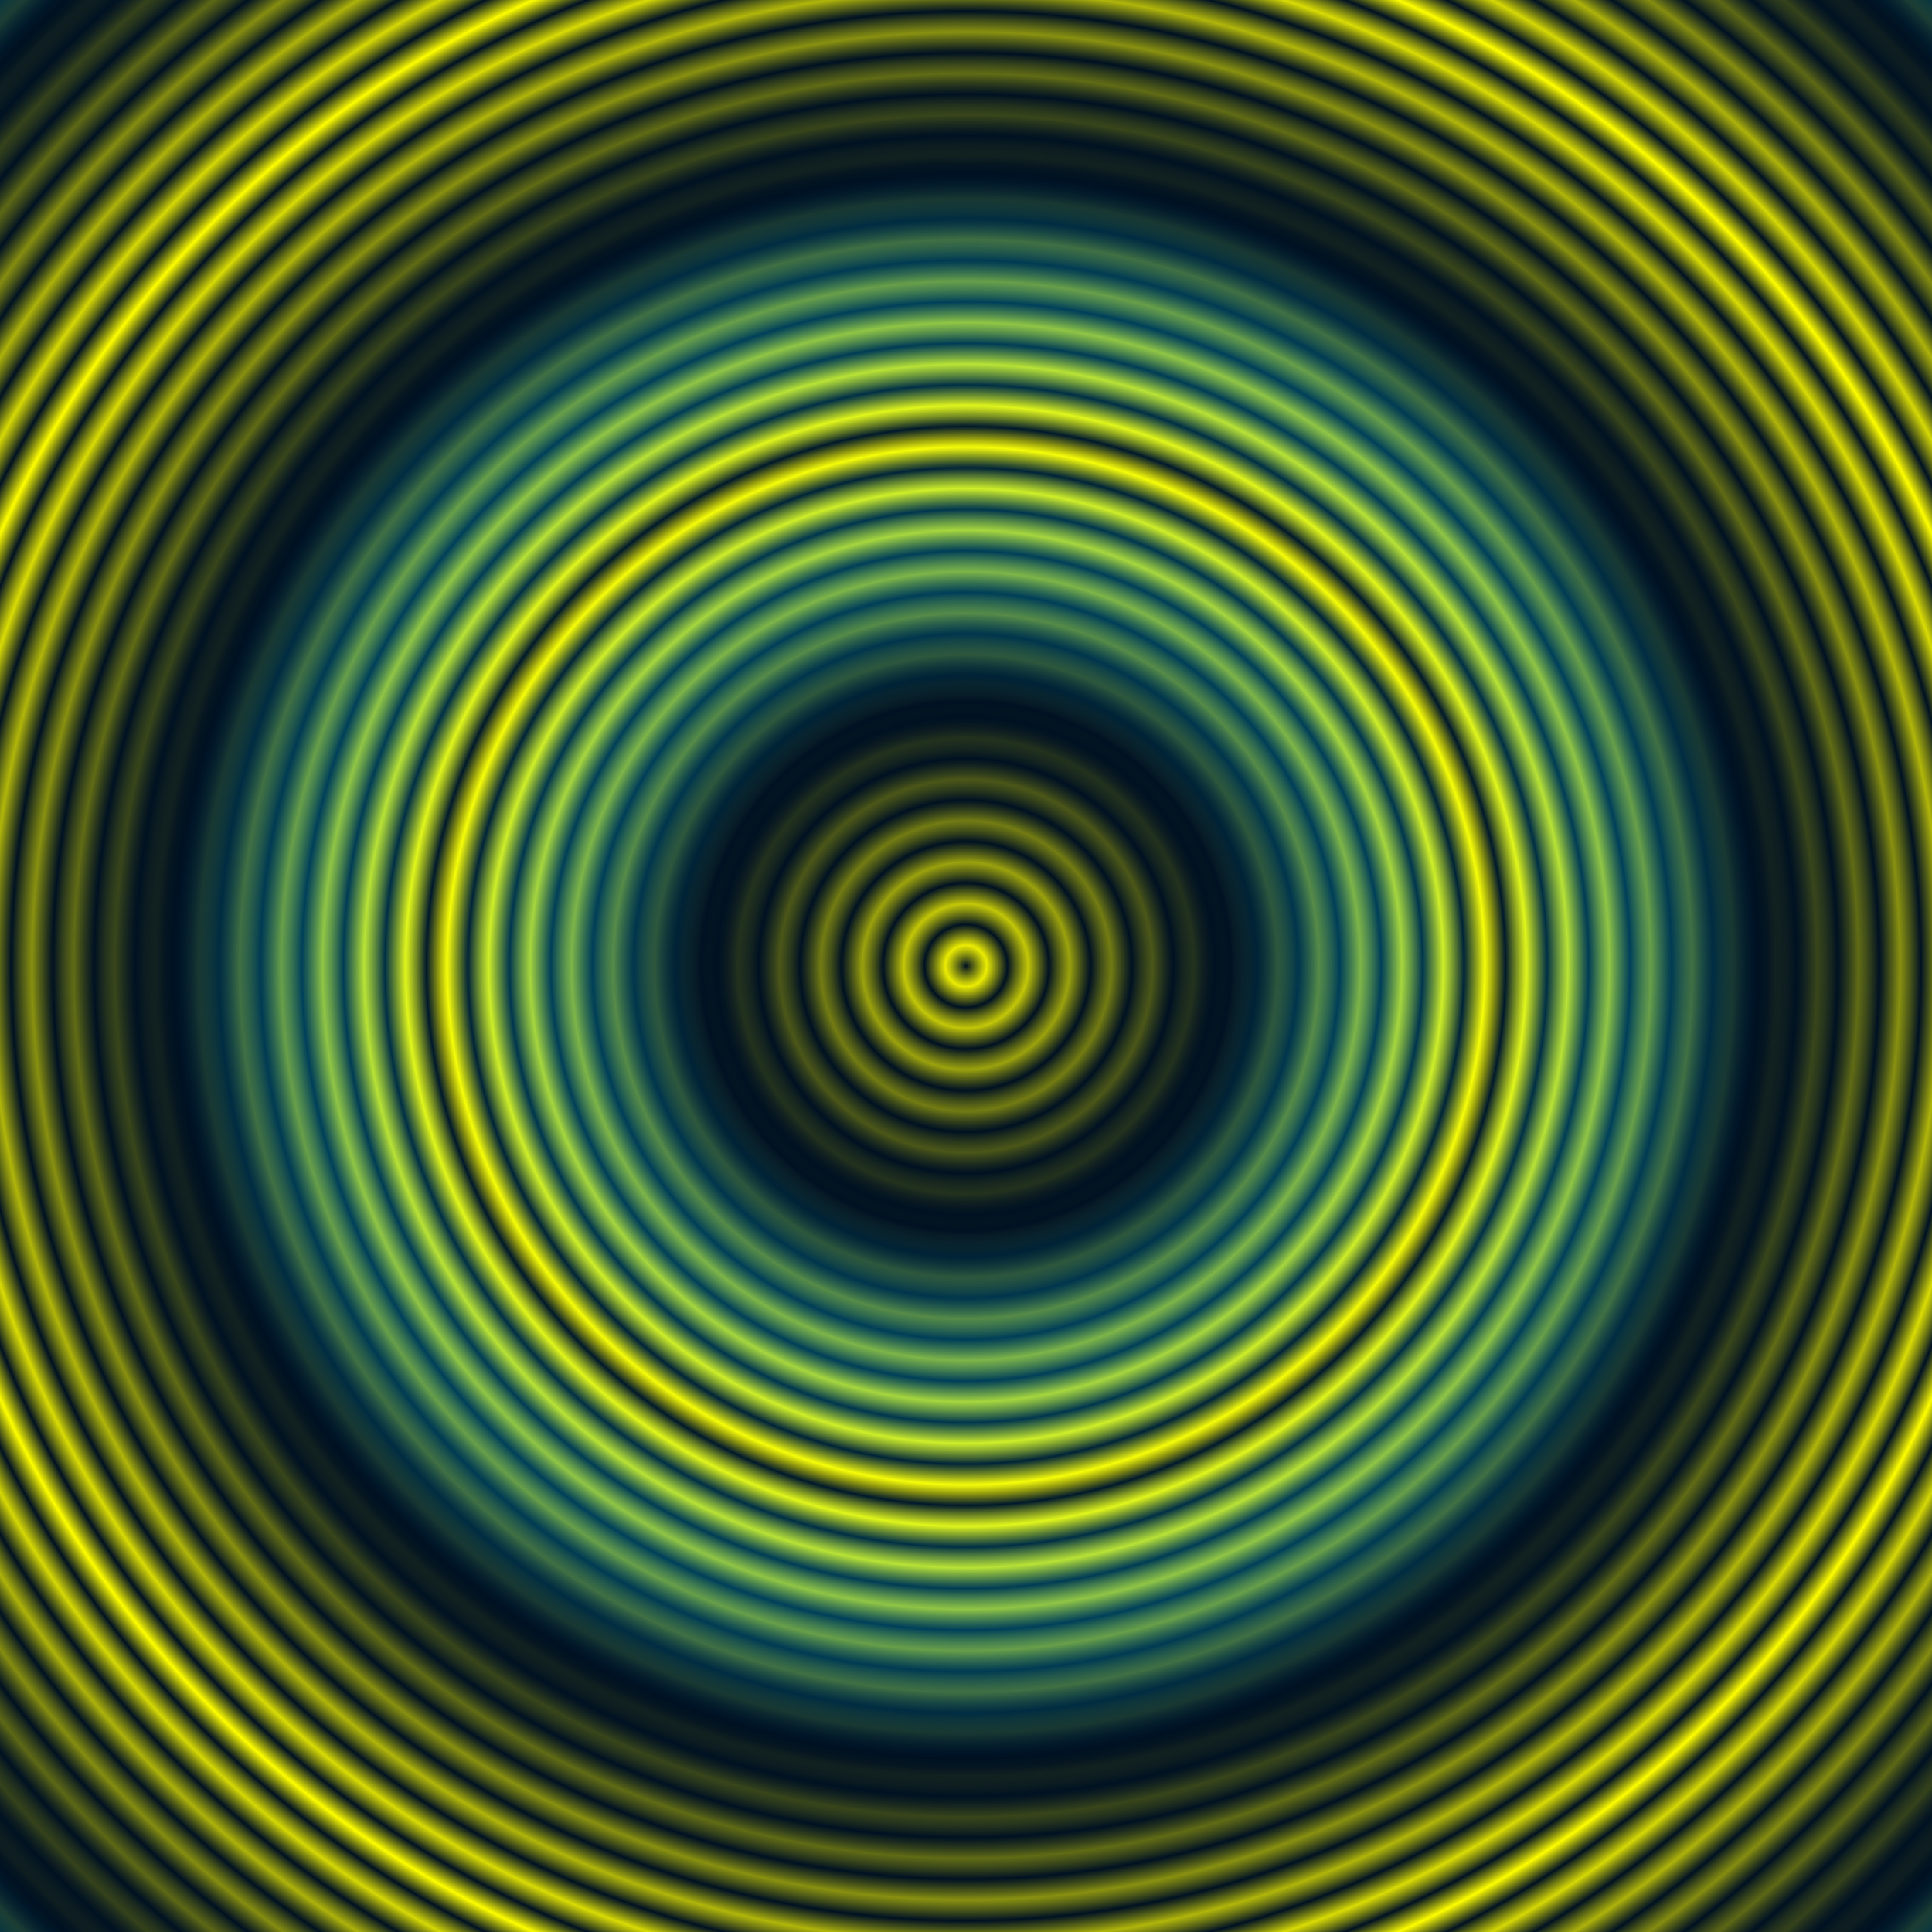
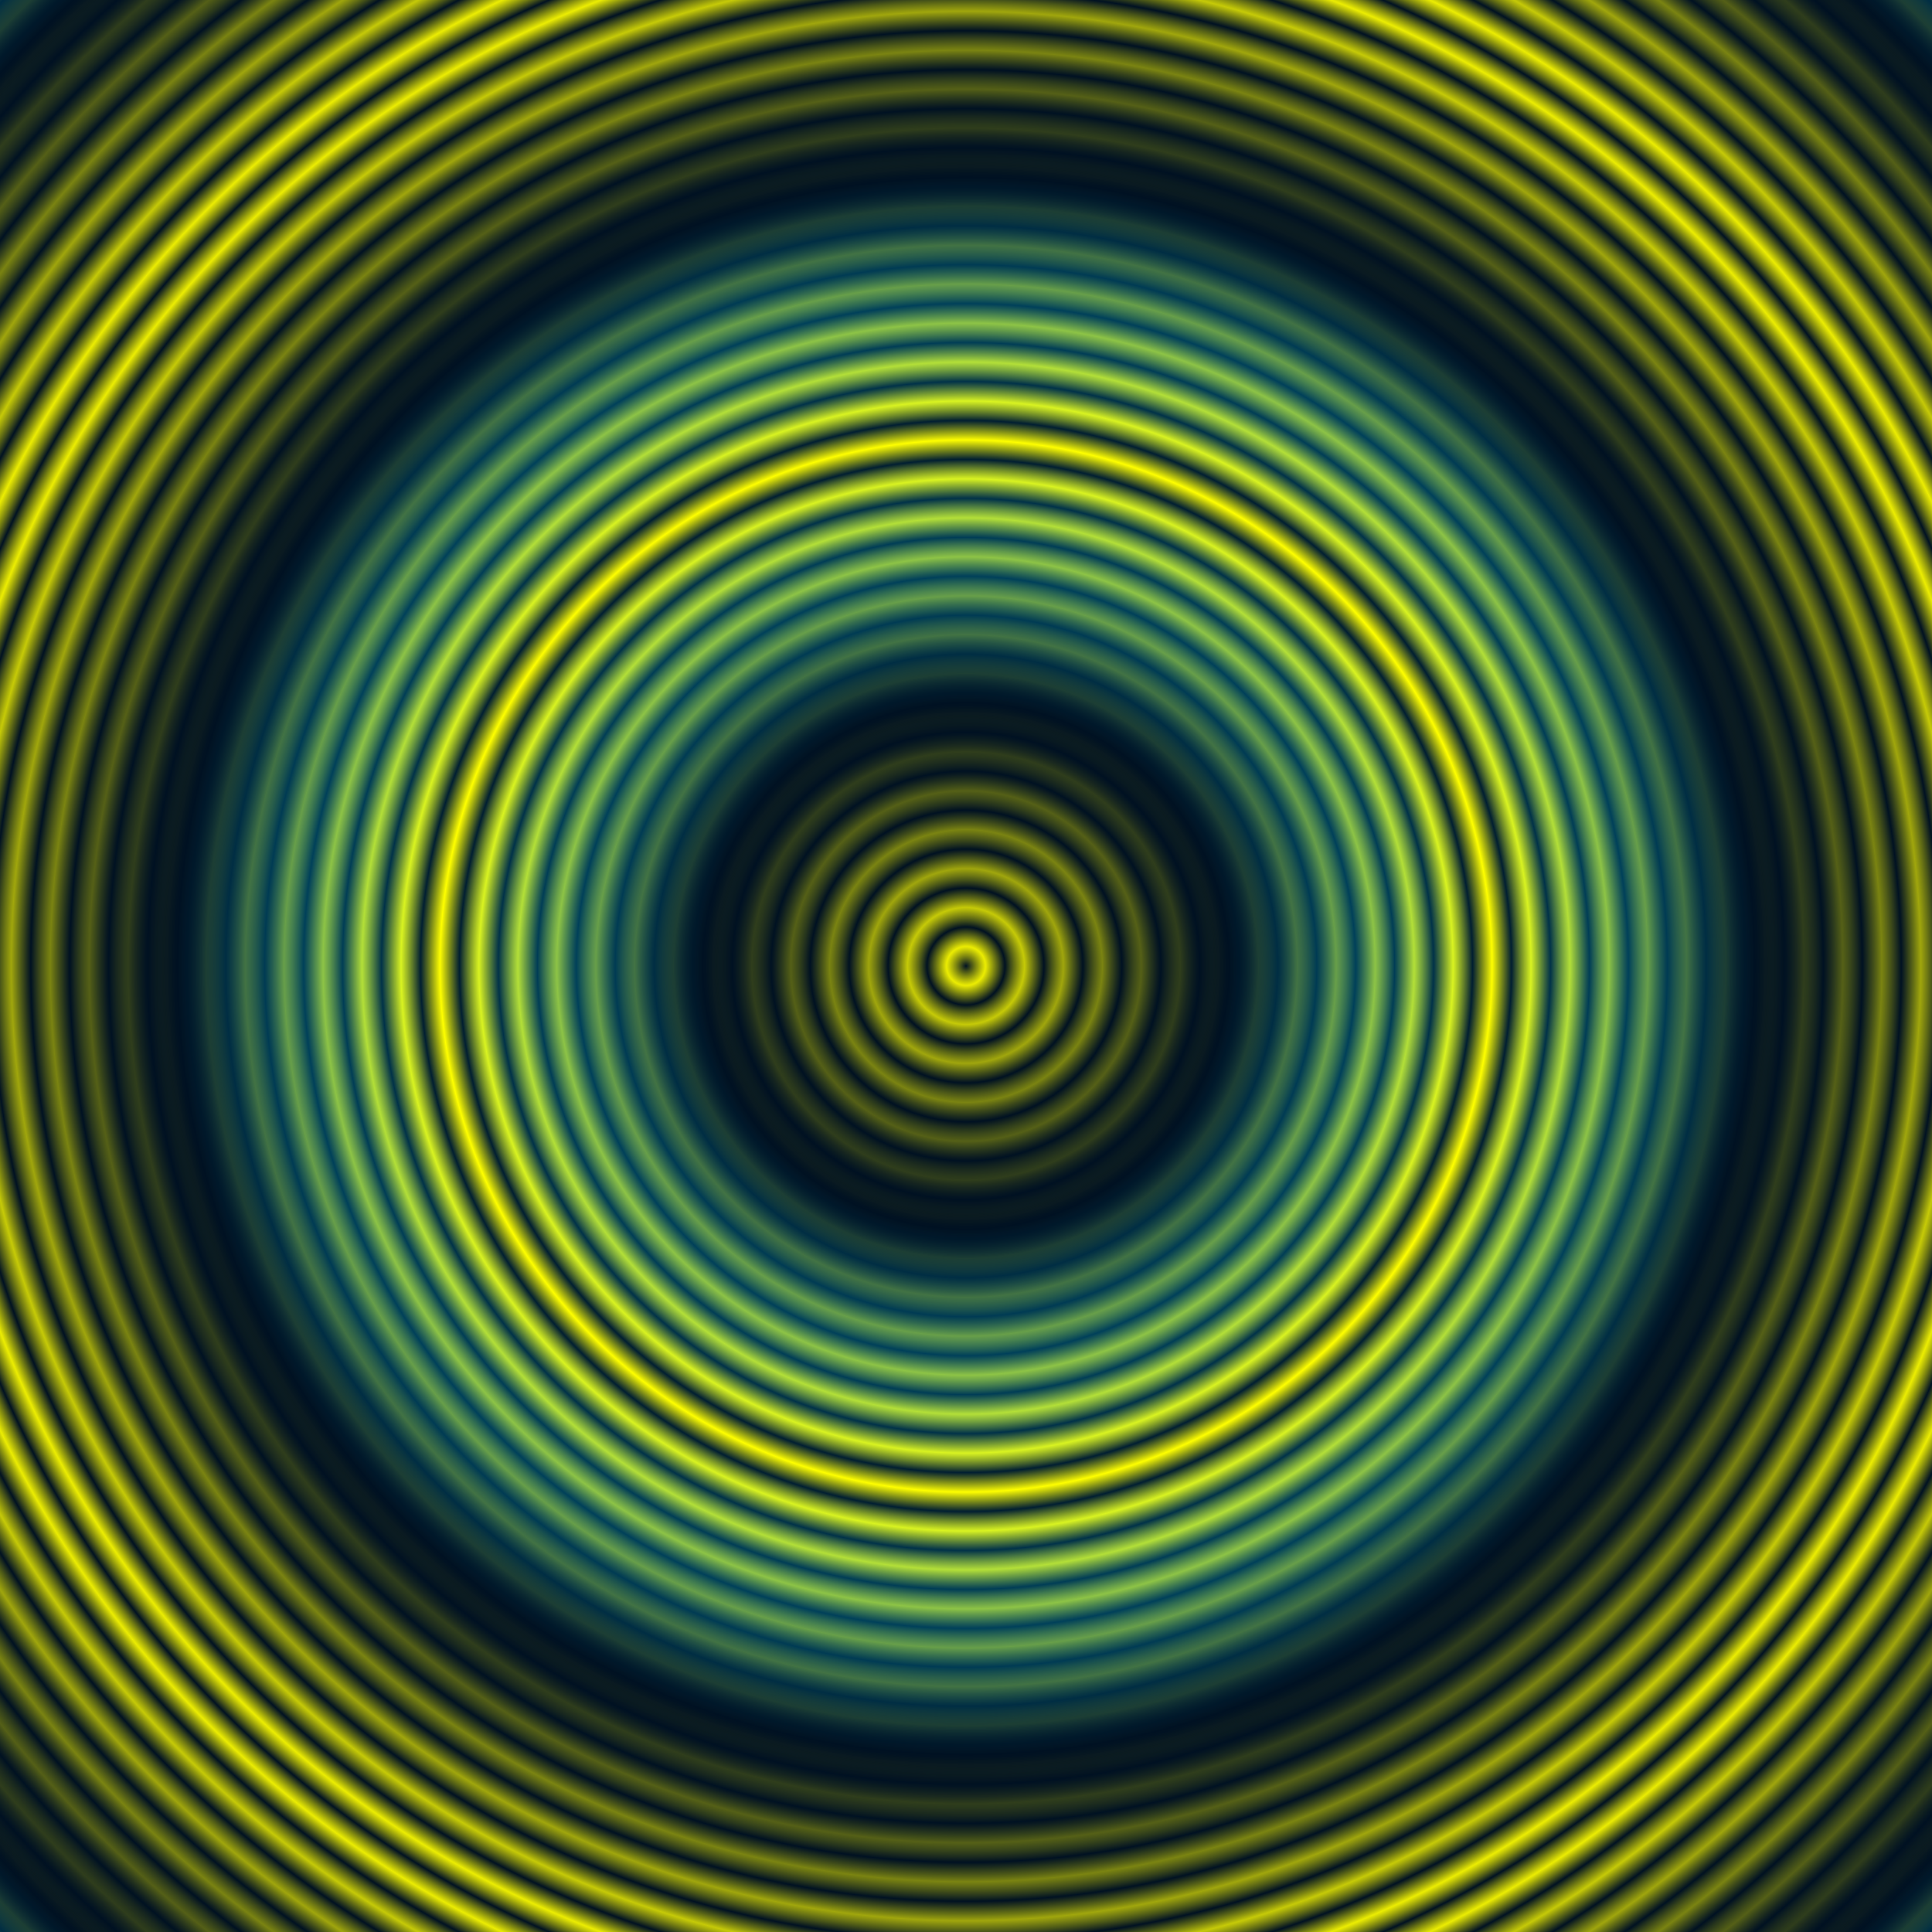
- <svg xmlns="http://www.w3.org/2000/svg" xmlns:xlink="http://www.w3.org/1999/xlink" width="512" height="512" viewBox="0 0 512 512" version="1.1">
+ <svg xmlns="http://www.w3.org/2000/svg" xmlns:xlink="http://www.w3.org/1999/xlink" width="100%" height="100%" viewBox="0 0 1000 1000" preserveAspectRatio="xMidYMid meet">
  <defs>
    <linearGradient id="linearGradient7">
      <stop offset="0.0" style="stop-color:#001122;stop-opacity:1" />
      <stop offset="0.5" style="stop-color:#ffff00;stop-opacity:1" />
      <stop offset="1.0" style="stop-color:#001122;stop-opacity:1" />
    </linearGradient>
    <linearGradient id="linearGradient6">
      <stop offset="0.00" style="stop-color:#001122;stop-opacity:0" />
      <stop offset="0.50" style="stop-color:#001122;stop-opacity:1" />
      <stop offset="1.00" style="stop-color:#00ccff;stop-opacity:0" />
    </linearGradient>
-     <radialGradient xlink:href="#linearGradient6" id="radialGradient6" spreadMethod="reflect" cx="256" cy="256" fx="256" fy="256" r="140" gradientUnits="userSpaceOnUse" />
-     <radialGradient xlink:href="#linearGradient7" id="radialGradient7" spreadMethod="reflect" cx="256" cy="256" fx="256" fy="256" r="11" gradientUnits="userSpaceOnUse" />
+     <radialGradient xlink:href="#linearGradient6" id="radialGradient6" spreadMethod="reflect" cx="0.5" cy="0.5" fx="0.5" fy="0.5" r="0.27" gradientUnits="objectBoundingBox" />
+     <radialGradient xlink:href="#linearGradient7" id="radialGradient7" spreadMethod="reflect" cx="0.5" cy="0.5" fx="0.5" fy="0.5" r="0.02" gradientUnits="objectBoundingBox" />
  </defs>
-   <rect style="        fill:url(#radialGradient7);        fill-opacity:1;" width="512" height="512" x="0" y="0" />
-   <rect style="        fill:url(#radialGradient6);        fill-opacity:1;" width="512" height="512" x="0" y="0" />
+   <rect style="        fill:url(#radialGradient7);        fill-opacity:1;" width="1000" height="1000" x="0" y="0" />
+   <rect style="        fill:url(#radialGradient6);        fill-opacity:1;" width="1000" height="1000" x="0" y="0" />
</svg>
